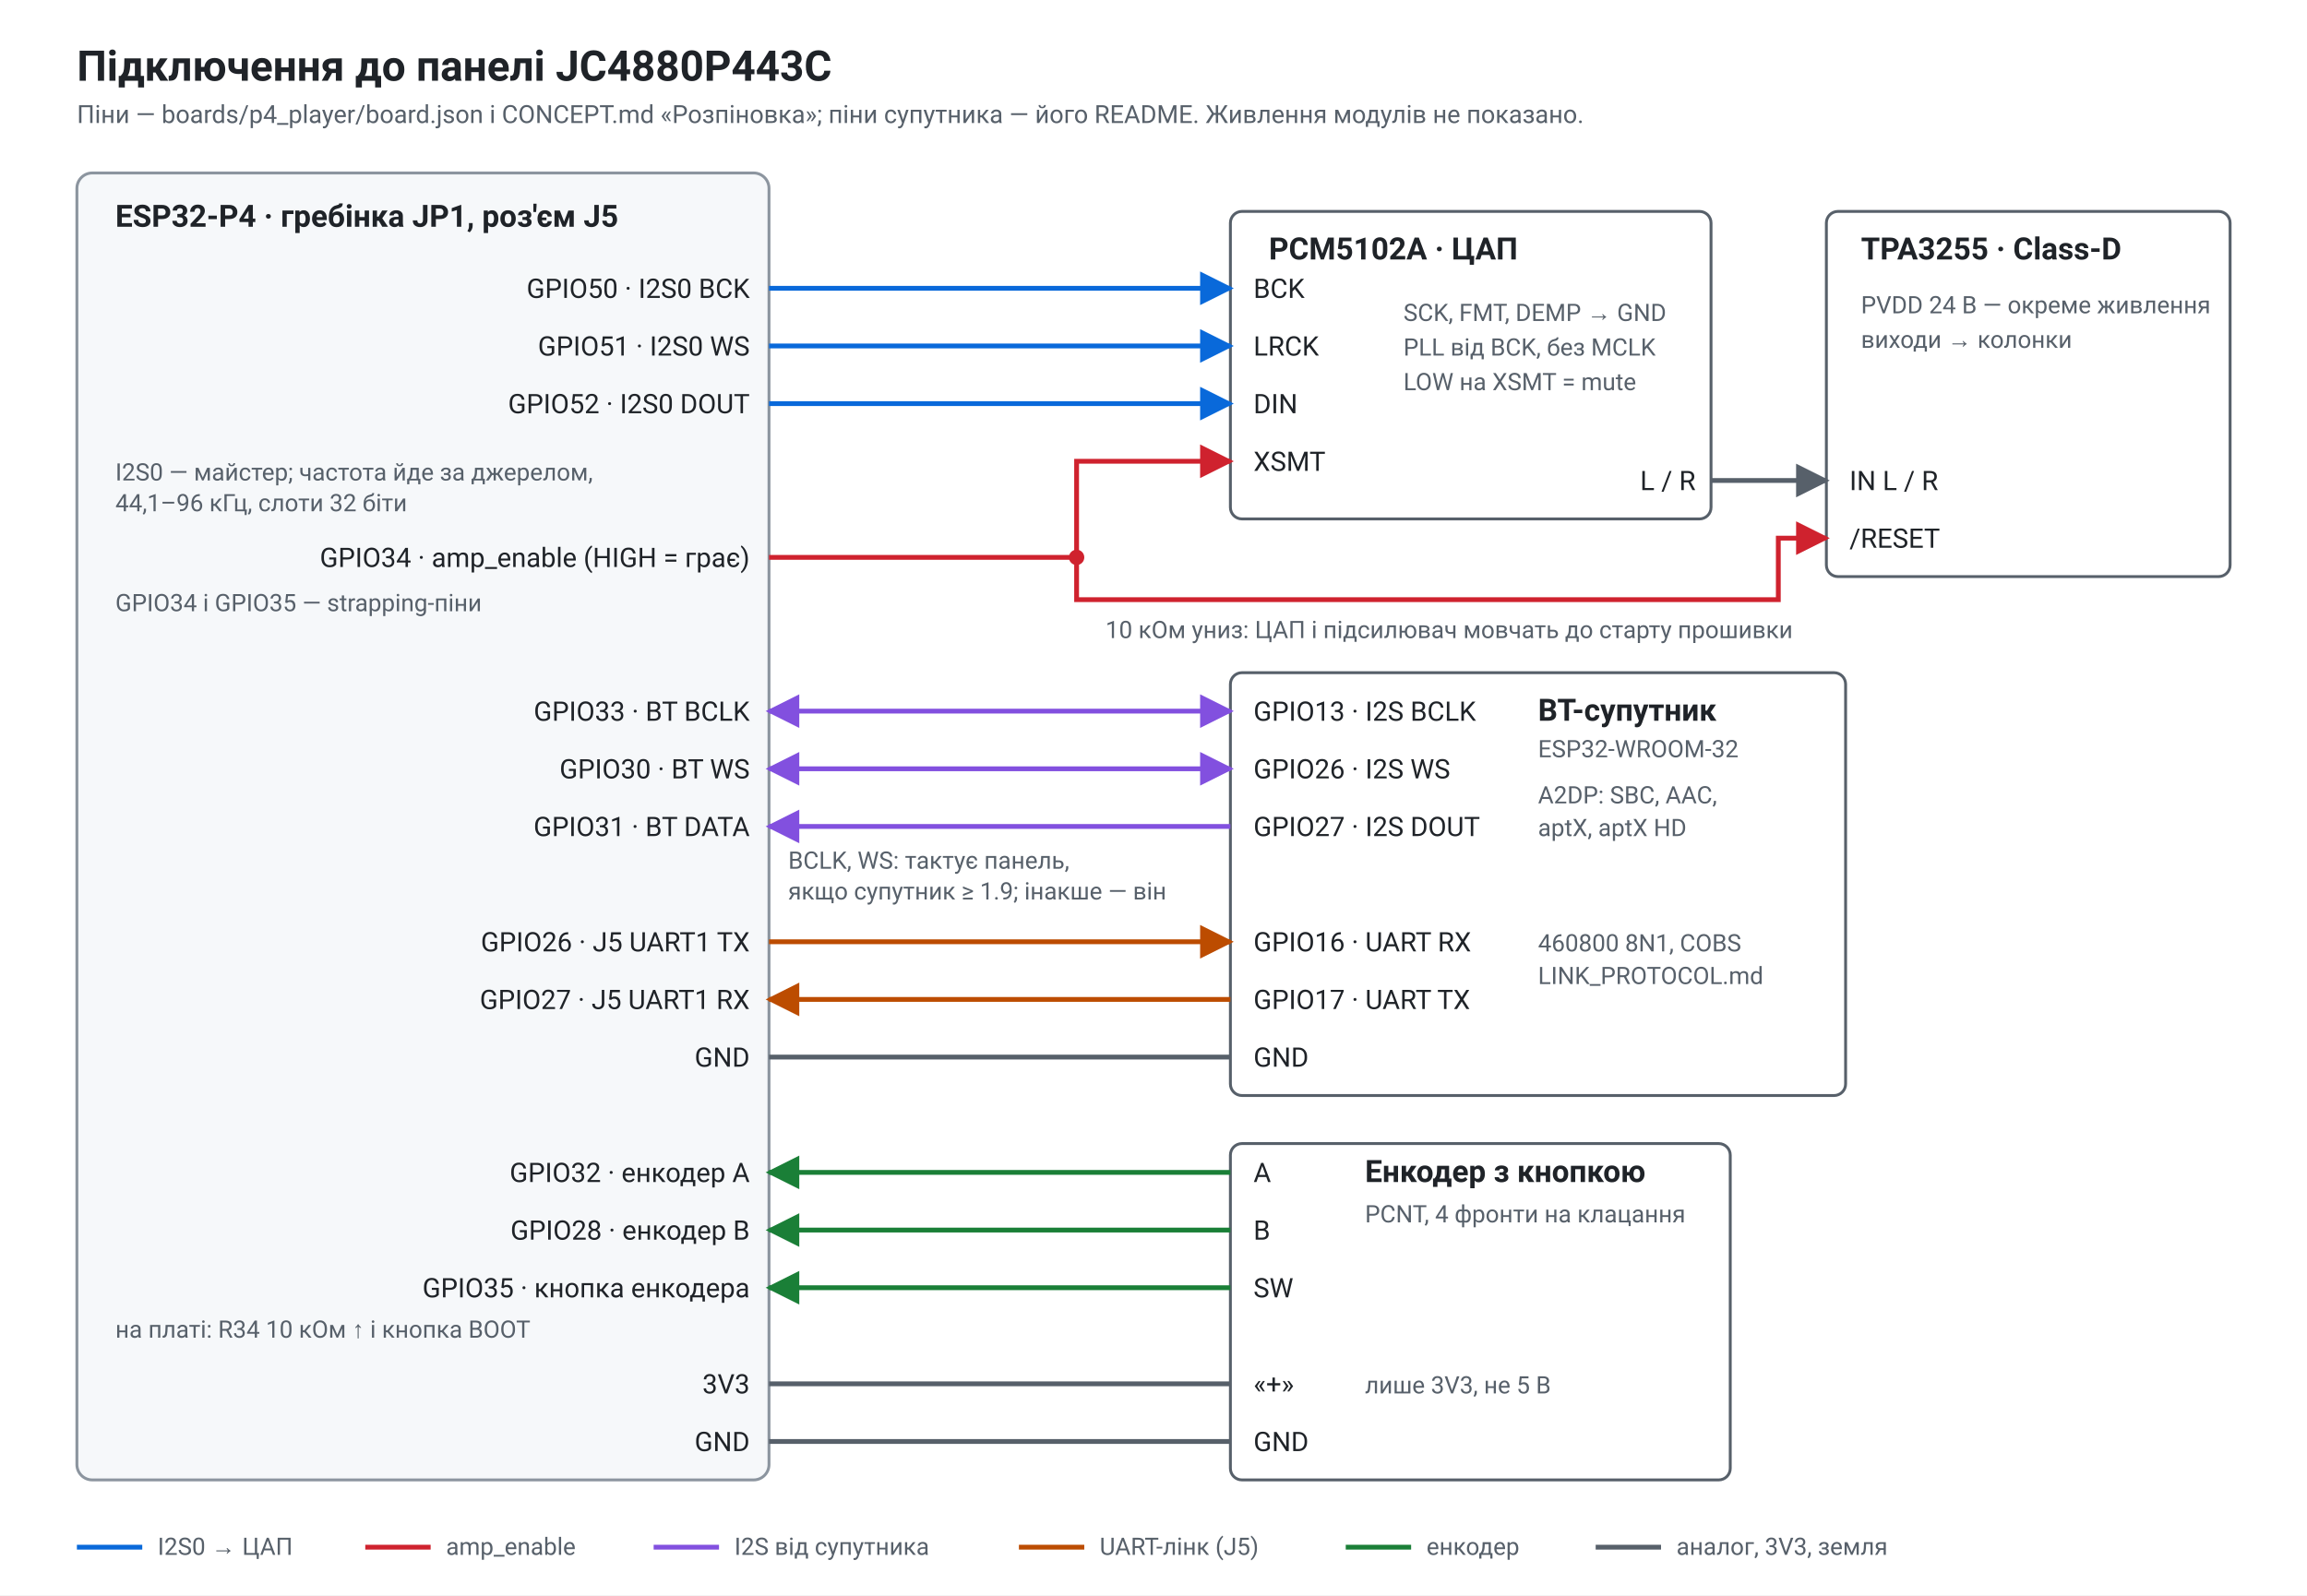
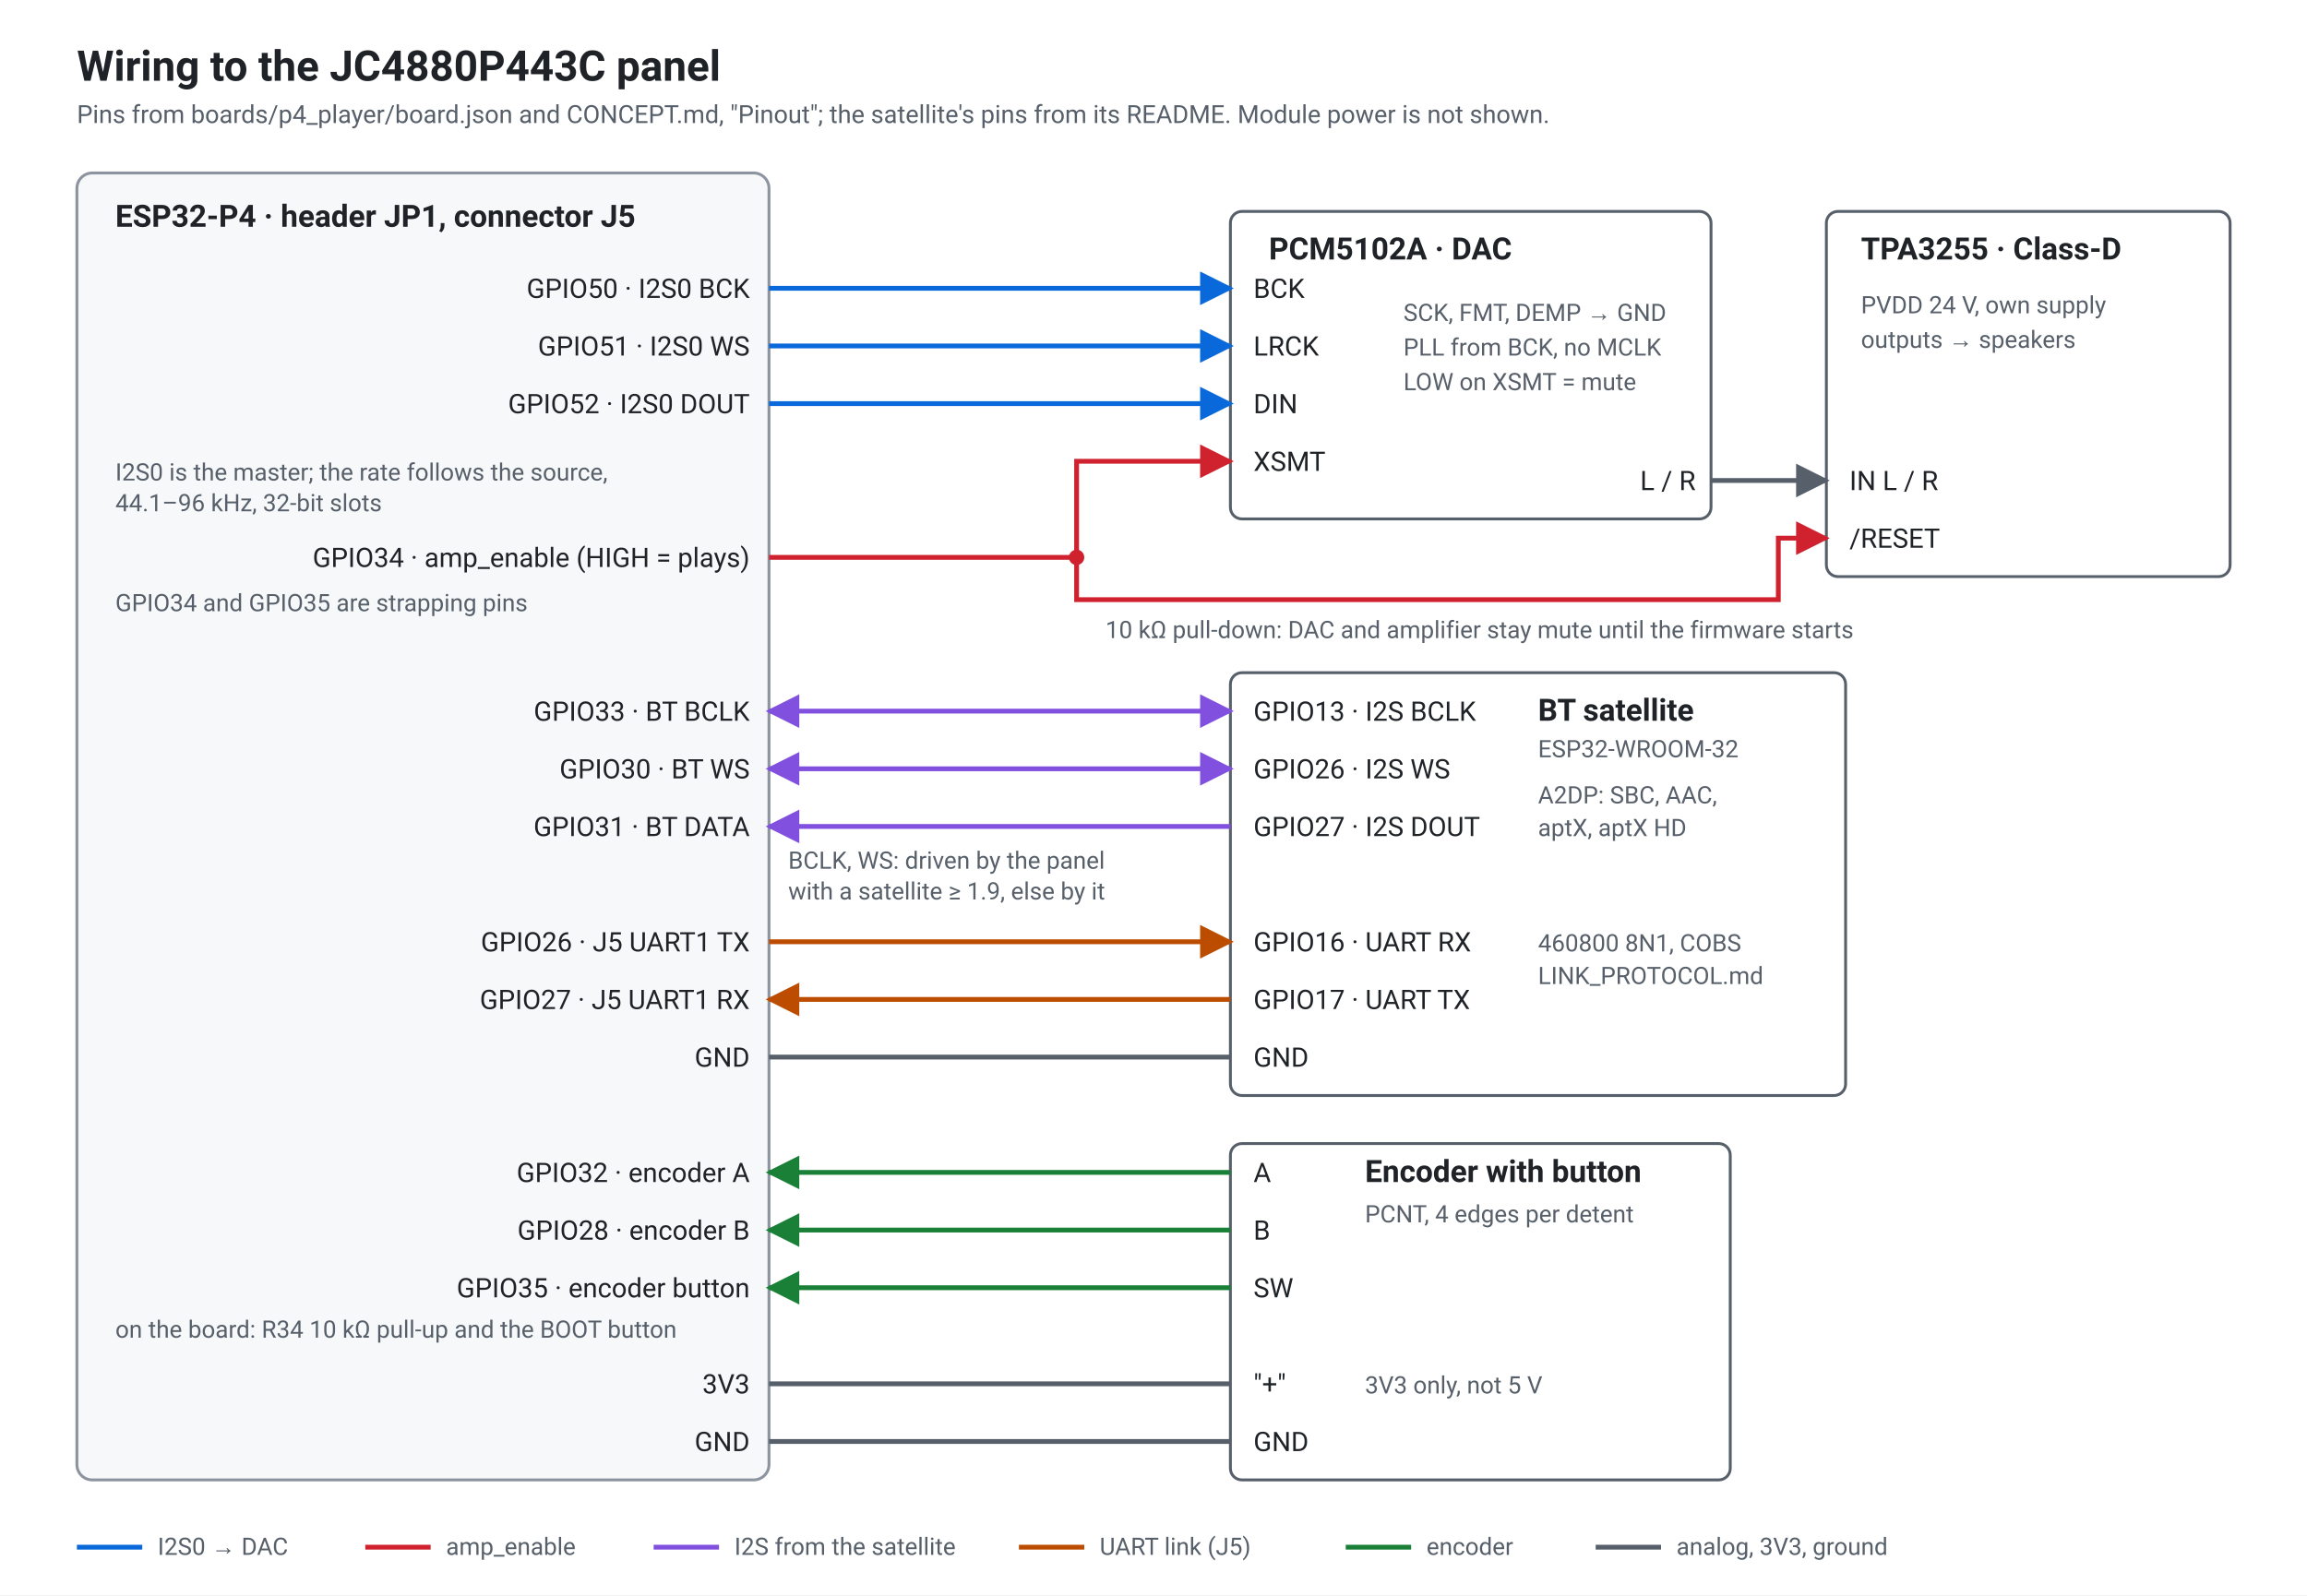
<svg xmlns="http://www.w3.org/2000/svg" viewBox="0 0 1200 830" font-family="Roboto, 'Segoe UI', Arial, sans-serif">
  <defs>
    <marker id="ar" viewBox="0 0 10 10" refX="9" refY="5" markerWidth="7" markerHeight="7" orient="auto-start-reverse">
      <path d="M0,0 L10,5 L0,10 z" fill="context-stroke" />
    </marker>
    <style>
      .t  { font-size: 22px; font-weight: 700; fill: #1f2328; }
      .s  { font-size: 13px; fill: #57606a; }
      .h  { font-size: 16px; font-weight: 700; fill: #1f2328; }
      .p  { font-size: 14px; fill: #1f2328; }
      .n  { font-size: 12.5px; fill: #57606a; }
      .box { fill: #f6f8fa; stroke: #8c959f; stroke-width: 1.5; }
      .mod { fill: #ffffff; stroke: #57606a; stroke-width: 1.5; }
      .w  { fill: none; stroke-width: 2.5; }
      .i2sa { stroke: #0969da; }
      .amp  { stroke: #cf222e; }
      .bt   { stroke: #8250df; }
      .uart { stroke: #bc4c00; }
      .enc  { stroke: #1a7f37; }
      .gnd  { stroke: #57606a; }
    </style>
  </defs>
  <rect width="1200" height="830" fill="#ffffff" />
-   <text class="t" x="40" y="42">Підключення до панелі JC4880P443C</text>
-   <text class="s" x="40" y="64">Піни — boards/p4_player/board.json і CONCEPT.md «Розпіновка»; піни супутника — його README. Живлення модулів не показано.</text>
+   <text class="t" x="40" y="42">Wiring to the JC4880P443C panel</text>
+   <text class="s" x="40" y="64">Pins from boards/p4_player/board.json and CONCEPT.md, "Pinout"; the satellite's pins from its README. Module power is not shown.</text>
  <rect class="box" x="40" y="90" width="360" height="680" rx="8" />
-   <text class="h" x="60" y="118">ESP32-P4 · гребінка JP1, роз'єм J5</text>
+   <text class="h" x="60" y="118">ESP32-P4 · header JP1, connector J5</text>
  <text class="p" x="390" y="155" text-anchor="end">GPIO50 · I2S0 BCK</text>
  <text class="p" x="390" y="185" text-anchor="end">GPIO51 · I2S0 WS</text>
  <text class="p" x="390" y="215" text-anchor="end">GPIO52 · I2S0 DOUT</text>
-   <text class="n" x="60" y="250">I2S0 — майстер; частота йде за джерелом,</text>
-   <text class="n" x="60" y="266">44,1–96 кГц, слоти 32 біти</text>
-   <text class="p" x="390" y="295" text-anchor="end">GPIO34 · amp_enable (HIGH = грає)</text>
-   <text class="n" x="60" y="318">GPIO34 і GPIO35 — strapping-піни</text>
+   <text class="n" x="60" y="250">I2S0 is the master; the rate follows the source,</text>
+   <text class="n" x="60" y="266">44.1–96 kHz, 32-bit slots</text>
+   <text class="p" x="390" y="295" text-anchor="end">GPIO34 · amp_enable (HIGH = plays)</text>
+   <text class="n" x="60" y="318">GPIO34 and GPIO35 are strapping pins</text>
  <text class="p" x="390" y="375" text-anchor="end">GPIO33 · BT BCLK</text>
  <text class="p" x="390" y="405" text-anchor="end">GPIO30 · BT WS</text>
  <text class="p" x="390" y="435" text-anchor="end">GPIO31 · BT DATA</text>
  <text class="p" x="390" y="495" text-anchor="end">GPIO26 · J5 UART1 TX</text>
  <text class="p" x="390" y="525" text-anchor="end">GPIO27 · J5 UART1 RX</text>
  <text class="p" x="390" y="555" text-anchor="end">GND</text>
-   <text class="p" x="390" y="615" text-anchor="end">GPIO32 · енкодер A</text>
-   <text class="p" x="390" y="645" text-anchor="end">GPIO28 · енкодер B</text>
-   <text class="p" x="390" y="675" text-anchor="end">GPIO35 · кнопка енкодера</text>
-   <text class="n" x="60" y="696">на платі: R34 10 кОм ↑ і кнопка BOOT</text>
+   <text class="p" x="390" y="615" text-anchor="end">GPIO32 · encoder A</text>
+   <text class="p" x="390" y="645" text-anchor="end">GPIO28 · encoder B</text>
+   <text class="p" x="390" y="675" text-anchor="end">GPIO35 · encoder button</text>
+   <text class="n" x="60" y="696">on the board: R34 10 kΩ pull-up and the BOOT button</text>
  <text class="p" x="390" y="725" text-anchor="end">3V3</text>
  <text class="p" x="390" y="755" text-anchor="end">GND</text>
  <rect class="mod" x="640" y="110" width="250" height="160" rx="6" />
-   <text class="h" x="660" y="135">PCM5102A · ЦАП</text>
+   <text class="h" x="660" y="135">PCM5102A · DAC</text>
  <text class="p" x="652" y="155">BCK</text>
  <text class="p" x="652" y="185">LRCK</text>
  <text class="p" x="652" y="215">DIN</text>
  <text class="p" x="652" y="245">XSMT</text>
  <text class="n" x="730" y="167">SCK, FMT, DEMP → GND</text>
-   <text class="n" x="730" y="185">PLL від BCK, без MCLK</text>
-   <text class="n" x="730" y="203">LOW на XSMT = mute</text>
+   <text class="n" x="730" y="185">PLL from BCK, no MCLK</text>
+   <text class="n" x="730" y="203">LOW on XSMT = mute</text>
  <text class="p" x="882" y="255" text-anchor="end">L / R</text>
  <rect class="mod" x="950" y="110" width="210" height="190" rx="6" />
  <text class="h" x="968" y="135">TPA3255 · Class-D</text>
-   <text class="n" x="968" y="163">PVDD 24 В — окреме живлення</text>
-   <text class="n" x="968" y="181">виходи → колонки</text>
+   <text class="n" x="968" y="163">PVDD 24 V, own supply</text>
+   <text class="n" x="968" y="181">outputs → speakers</text>
  <text class="p" x="962" y="255">IN L / R</text>
  <text class="p" x="962" y="285">/RESET</text>
  <rect class="mod" x="640" y="350" width="320" height="220" rx="6" />
  <text class="p" x="652" y="375">GPIO13 · I2S BCLK</text>
  <text class="p" x="652" y="405">GPIO26 · I2S WS</text>
  <text class="p" x="652" y="435">GPIO27 · I2S DOUT</text>
  <text class="p" x="652" y="495">GPIO16 · UART RX</text>
  <text class="p" x="652" y="525">GPIO17 · UART TX</text>
  <text class="p" x="652" y="555">GND</text>
-   <text class="h" x="800" y="375">BT-супутник</text>
+   <text class="h" x="800" y="375">BT satellite</text>
  <text class="n" x="800" y="394">ESP32-WROOM-32</text>
  <text class="n" x="800" y="418">A2DP: SBC, AAC,</text>
  <text class="n" x="800" y="435">aptX, aptX HD</text>
  <text class="n" x="800" y="495">460800 8N1, COBS</text>
  <text class="n" x="800" y="512">LINK_PROTOCOL.md</text>
  <rect class="mod" x="640" y="595" width="260" height="175" rx="6" />
  <text class="p" x="652" y="615">A</text>
  <text class="p" x="652" y="645">B</text>
  <text class="p" x="652" y="675">SW</text>
-   <text class="p" x="652" y="725">«+»</text>
+   <text class="p" x="652" y="725">"+"</text>
  <text class="p" x="652" y="755">GND</text>
-   <text class="h" x="710" y="615">Енкодер з кнопкою</text>
-   <text class="n" x="710" y="636">PCNT, 4 фронти на клацання</text>
-   <text class="n" x="710" y="725">лише 3V3, не 5 В</text>
+   <text class="h" x="710" y="615">Encoder with button</text>
+   <text class="n" x="710" y="636">PCNT, 4 edges per detent</text>
+   <text class="n" x="710" y="725">3V3 only, not 5 V</text>
  <path class="w i2sa" d="M400,150 H640" marker-end="url(#ar)" />
  <path class="w i2sa" d="M400,180 H640" marker-end="url(#ar)" />
  <path class="w i2sa" d="M400,210 H640" marker-end="url(#ar)" />
  <path class="w gnd" d="M890,250 H950" marker-end="url(#ar)" />
  <path class="w amp" d="M400,290 H560 V240 H640" marker-end="url(#ar)" />
  <path class="w amp" d="M560,290 V312 H925 V280 H950" marker-end="url(#ar)" />
  <circle cx="560" cy="290" r="4" fill="#cf222e" />
-   <text class="n" x="575" y="332">10 кОм униз: ЦАП і підсилювач мовчать до старту прошивки</text>
+   <text class="n" x="575" y="332">10 kΩ pull-down: DAC and amplifier stay mute until the firmware starts</text>
  <path class="w bt" d="M400,370 H640" marker-start="url(#ar)" marker-end="url(#ar)" />
  <path class="w bt" d="M400,400 H640" marker-start="url(#ar)" marker-end="url(#ar)" />
  <path class="w bt" d="M640,430 H400" marker-end="url(#ar)" />
-   <text class="n" x="410" y="452">BCLK, WS: тактує панель,</text>
-   <text class="n" x="410" y="468">якщо супутник ≥ 1.9; інакше — він</text>
+   <text class="n" x="410" y="452">BCLK, WS: driven by the panel</text>
+   <text class="n" x="410" y="468">with a satellite ≥ 1.9, else by it</text>
  <path class="w uart" d="M400,490 H640" marker-end="url(#ar)" />
  <path class="w uart" d="M640,520 H400" marker-end="url(#ar)" />
  <path class="w gnd" d="M400,550 H640" />
  <path class="w enc" d="M640,610 H400" marker-end="url(#ar)" />
  <path class="w enc" d="M640,640 H400" marker-end="url(#ar)" />
  <path class="w enc" d="M640,670 H400" marker-end="url(#ar)" />
  <path class="w gnd" d="M400,720 H640" />
  <path class="w gnd" d="M400,750 H640" />
  <g transform="translate(40,805)">
    <path class="w i2sa" d="M0,0 H34" />
-     <text class="n" x="42" y="4">I2S0 → ЦАП</text>
+     <text class="n" x="42" y="4">I2S0 → DAC</text>
    <path class="w amp" d="M150,0 H184" />
    <text class="n" x="192" y="4">amp_enable</text>
    <path class="w bt" d="M300,0 H334" />
-     <text class="n" x="342" y="4">I2S від супутника</text>
+     <text class="n" x="342" y="4">I2S from the satellite</text>
    <path class="w uart" d="M490,0 H524" />
-     <text class="n" x="532" y="4">UART-лінк (J5)</text>
+     <text class="n" x="532" y="4">UART link (J5)</text>
    <path class="w enc" d="M660,0 H694" />
-     <text class="n" x="702" y="4">енкодер</text>
+     <text class="n" x="702" y="4">encoder</text>
    <path class="w gnd" d="M790,0 H824" />
-     <text class="n" x="832" y="4">аналог, 3V3, земля</text>
+     <text class="n" x="832" y="4">analog, 3V3, ground</text>
  </g>
</svg>
